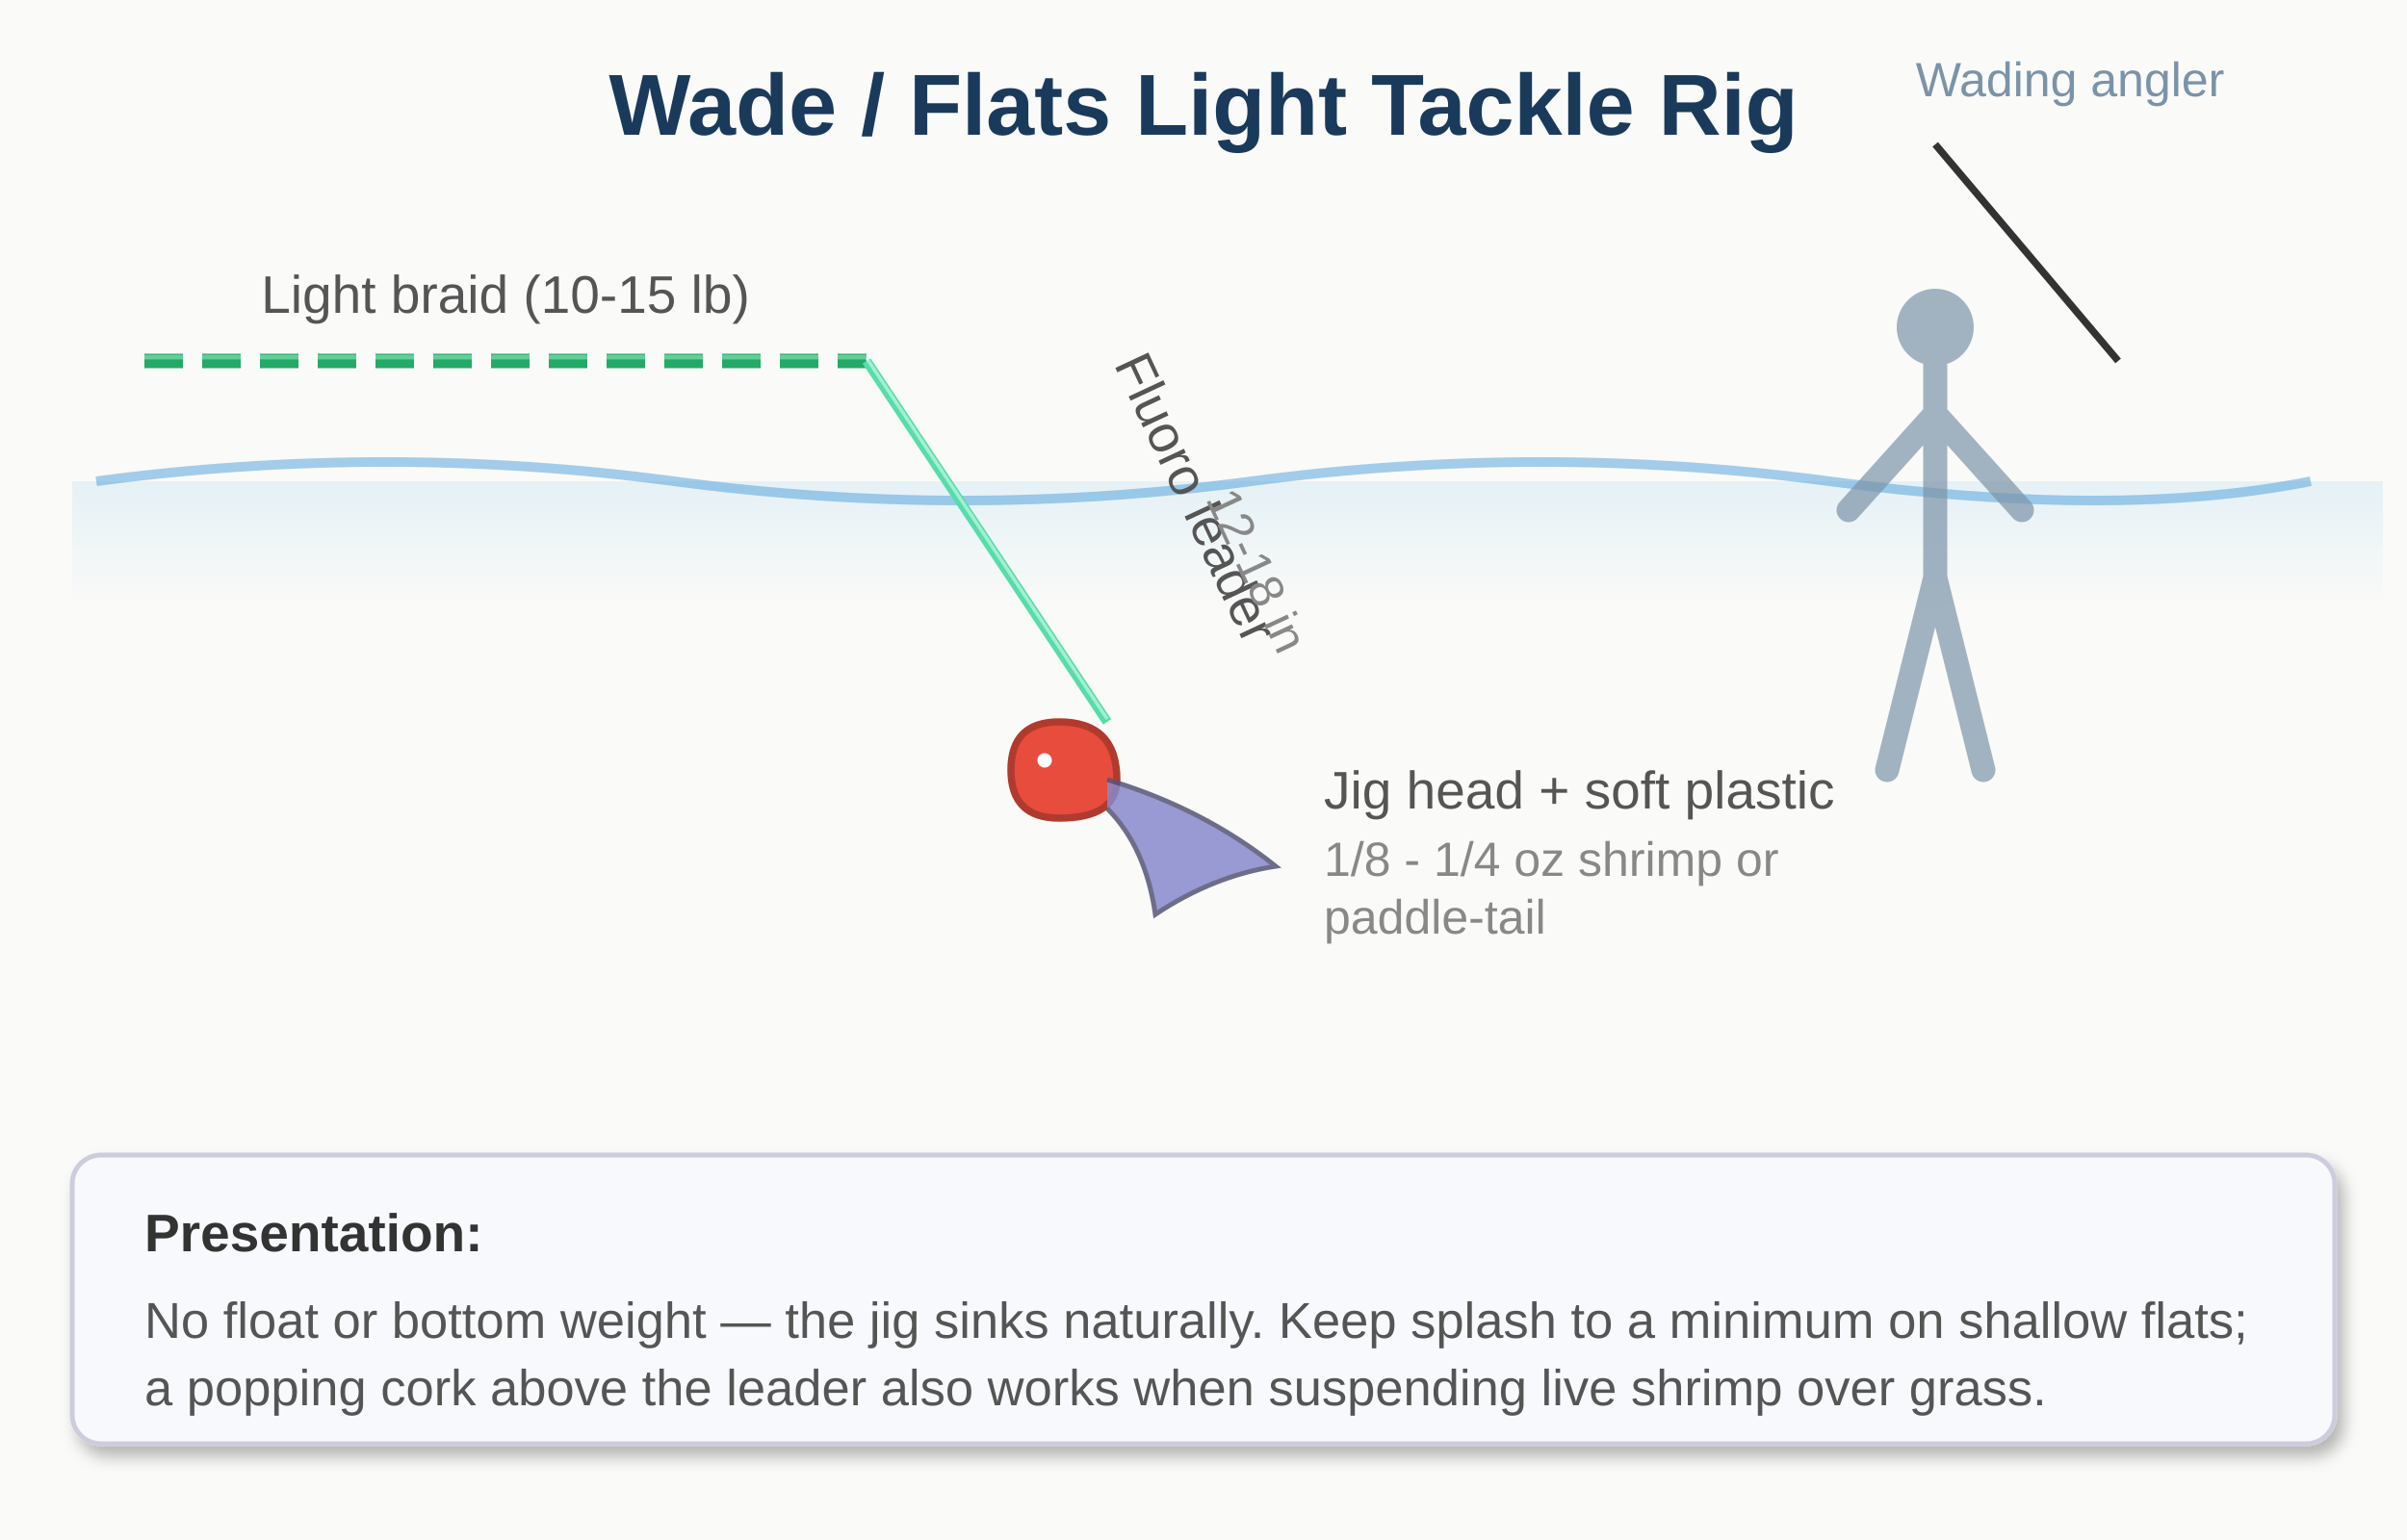
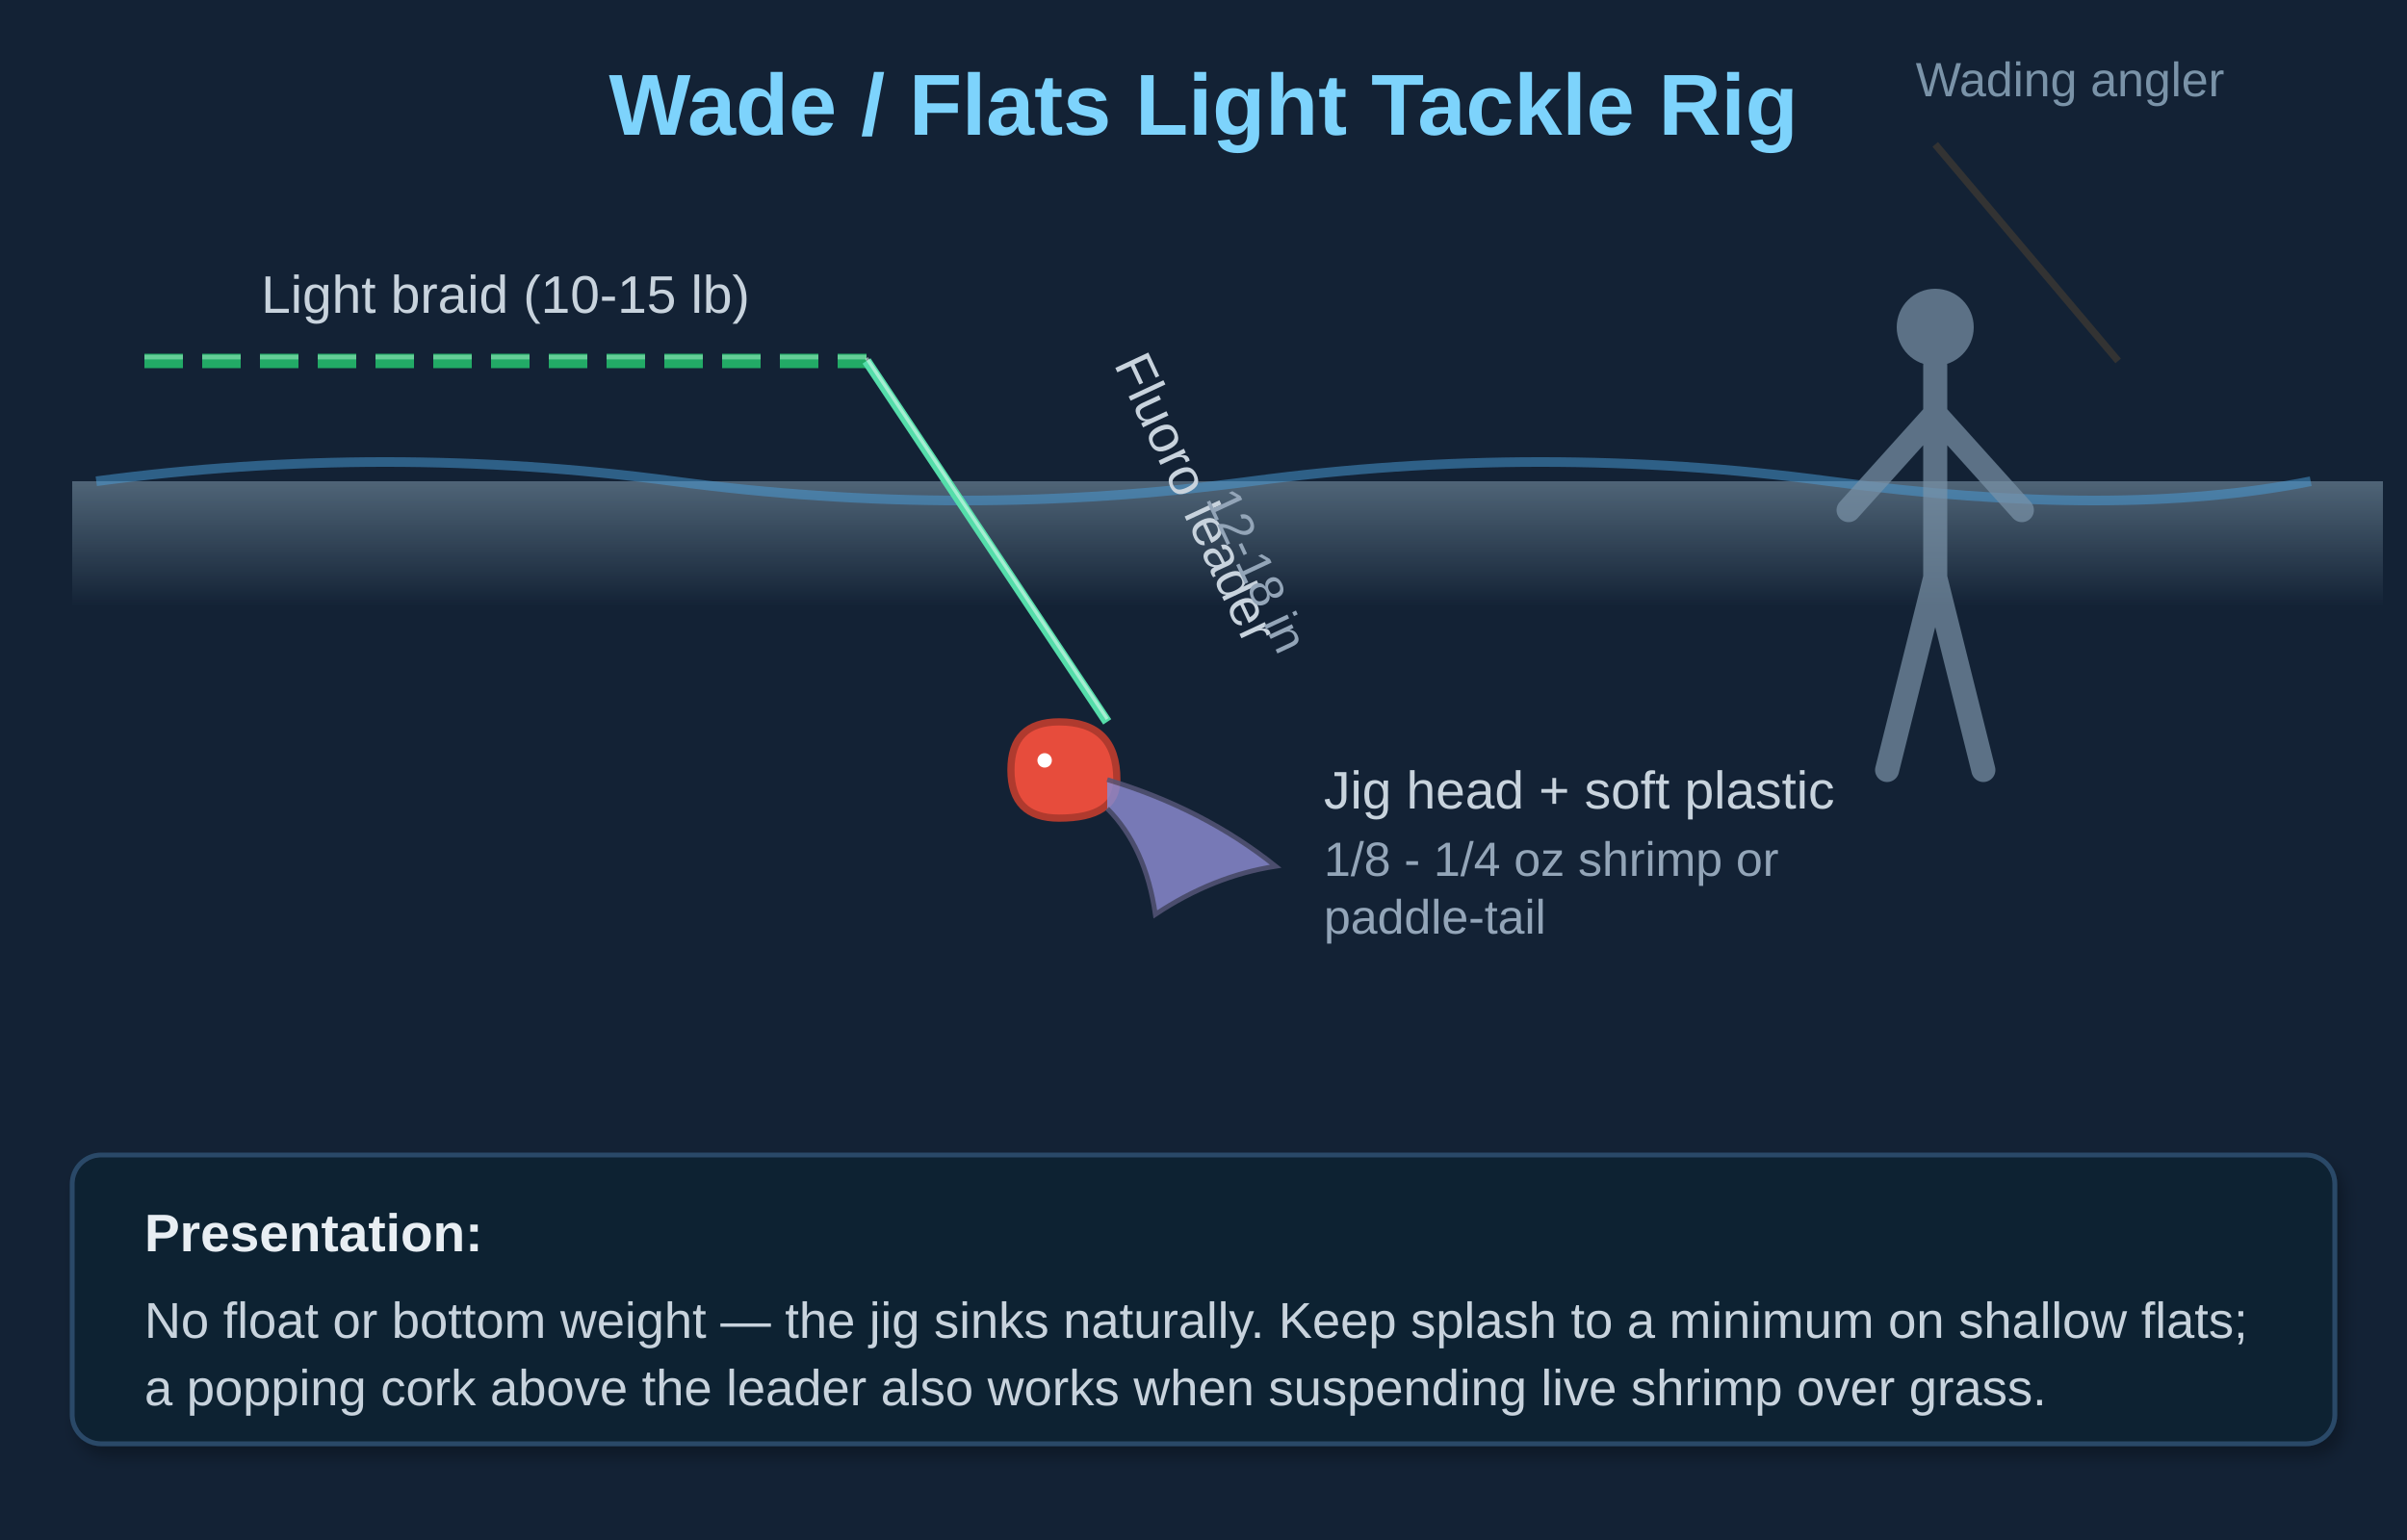
<svg xmlns="http://www.w3.org/2000/svg" viewBox="0 0 500 320" font-family="Arial, sans-serif">
-   <rect x="0" y="0" width="500" height="320" fill="#FAFAF8" />
+   <rect x="0" y="0" width="500" height="320" fill="#132235" />
  <defs>
    <linearGradient id="waterTint" x1="0" y1="0" x2="0" y2="1">
      <stop offset="0%" stop-color="#bfe0f2" stop-opacity="0.35" />
      <stop offset="100%" stop-color="#bfe0f2" stop-opacity="0" />
    </linearGradient>
  </defs>
  <defs>
    <radialGradient id="baitGrad" cx="35%" cy="30%" r="75%">
      <stop offset="0%" stop-color="#ffe4c4" />
      <stop offset="45%" stop-color="#e8b48a" />
      <stop offset="100%" stop-color="#b5794a" />
    </radialGradient>
    <filter id="glossBlur" x="-60%" y="-60%" width="220%" height="220%">
      <feGaussianBlur stdDeviation="1.1" />
    </filter>
  </defs>
  <defs>
    <linearGradient id="steelGrad" x1="0%" y1="0%" x2="100%" y2="100%">
      <stop offset="0%" stop-color="#f2f2f2" />
      <stop offset="35%" stop-color="#b8b8b8" />
      <stop offset="70%" stop-color="#6e6e6e" />
      <stop offset="100%" stop-color="#3d3d3d" />
    </linearGradient>
    <linearGradient id="steelGradDark" x1="0%" y1="0%" x2="100%" y2="100%">
      <stop offset="0%" stop-color="#9a9a9a" />
      <stop offset="45%" stop-color="#5c5c5c" />
      <stop offset="100%" stop-color="#242424" />
    </linearGradient>
    <radialGradient id="leadGrad" cx="32%" cy="30%" r="75%">
      <stop offset="0%" stop-color="#e2e2e2" />
      <stop offset="35%" stop-color="#9a9a9a" />
      <stop offset="75%" stop-color="#5c5c5c" />
      <stop offset="100%" stop-color="#333333" />
    </radialGradient>
    <filter id="softShadow" x="-40%" y="-40%" width="180%" height="180%">
      <feDropShadow dx="1.4" dy="2.2" stdDeviation="1.6" flood-color="#000000" flood-opacity="0.28" />
    </filter>
  </defs>
-   <text x="250" y="28" text-anchor="middle" font-size="18" font-weight="bold" fill="#1a3a5c">Wade / Flats Light Tackle Rig</text>
+   <text x="250" y="28" text-anchor="middle" font-size="18" font-weight="bold" fill="#7DD3FC">Wade / Flats Light Tackle Rig</text>
  <rect x="15" y="100" width="480" height="26" fill="url(#waterTint)" />
  <path d="M20 100 Q80 92 140 100 Q200 108 260 100 Q320 92 380 100 Q440 108 480 100" fill="none" stroke="#4a9eda" stroke-width="2" opacity="0.5" />
  <line x1="30" y1="75" x2="180" y2="75" stroke="#2a6" stroke-width="3" stroke-dasharray="8,4" />
  <line x1="30" y1="74.2" x2="180" y2="74.2" stroke="#8fe6b8" stroke-width="0.96" stroke-dasharray="8,4" opacity="0.6" />
-   <text x="105" y="65" text-anchor="middle" font-size="11" fill="#555">Light braid (10-15 lb)</text>
+   <text x="105" y="65" text-anchor="middle" font-size="11" fill="#c8d3dd">Light braid (10-15 lb)</text>
  <line x1="180" y1="75" x2="230" y2="150" stroke="#5da" stroke-width="2" />
  <line x1="180" y1="74.4" x2="230" y2="149.4" stroke="#e8fbf3" stroke-width="0.70" opacity="0.55" />
-   <text x="245" y="105" text-anchor="middle" font-size="11" fill="#555" transform="rotate(65, 245, 105)">Fluoro leader</text>
-   <text x="258" y="120" text-anchor="middle" font-size="10" fill="#888" transform="rotate(65, 258, 120)">12-18 in</text>
+   <text x="245" y="105" text-anchor="middle" font-size="11" fill="#c8d3dd" transform="rotate(65, 245, 105)">Fluoro leader</text>
+   <text x="258" y="120" text-anchor="middle" font-size="10" fill="#93a5b8" transform="rotate(65, 258, 120)">12-18 in</text>
  <g transform="translate(210, 150)">
    <path d="M10 0 Q22 0 22 12 Q22 20 10 20 Q0 20 0 10 Q0 0 10 0" fill="#e74c3c" stroke="#b03a2e" stroke-width="1.5" />
    <circle cx="7" cy="8" r="1.5" fill="#fff" />
    <path d="M20 12 Q40 18 55 30 Q42 32 30 40 Q28 26 20 18" fill="#88c" stroke="#557" stroke-width="1" opacity="0.85" />
-     <text x="65" y="18" font-size="11" fill="#555">Jig head + soft plastic</text>
-     <text x="65" y="32" font-size="10" fill="#888">1/8 - 1/4 oz shrimp or</text>
-     <text x="65" y="44" font-size="10" fill="#888">paddle-tail</text>
+     <text x="65" y="18" font-size="11" fill="#c8d3dd">Jig head + soft plastic</text>
+     <text x="65" y="32" font-size="10" fill="#93a5b8">1/8 - 1/4 oz shrimp or</text>
+     <text x="65" y="44" font-size="10" fill="#93a5b8">paddle-tail</text>
  </g>
  <g transform="translate(390, 60)" fill="#7a93a8" opacity="0.7">
    <circle cx="12" cy="8" r="8" />
    <path d="M12 16 L12 60 M12 26 L-6 46 M12 26 L30 46 M12 60 L2 100 M12 60 L22 100" stroke="#7a93a8" stroke-width="5" fill="none" stroke-linecap="round" />
  </g>
  <line x1="402" y1="30" x2="440" y2="75" stroke="#333" stroke-width="1.5" />
  <text x="430" y="20" text-anchor="middle" font-size="10" fill="#7a93a8">Wading angler</text>
-   <rect x="15" y="240" width="470" height="60" rx="6" fill="#f7f9fc" stroke="#ccd" stroke-width="1" filter="url(#softShadow)" />
-   <text x="30" y="260" font-size="11" fill="#333" font-weight="bold">Presentation:</text>
-   <text x="30" y="278" font-size="10.5" fill="#555">No float or bottom weight — the jig sinks naturally. Keep splash to a minimum on shallow flats;</text>
-   <text x="30" y="292" font-size="10.5" fill="#555">a popping cork above the leader also works when suspending live shrimp over grass.</text>
+   <rect x="15" y="240" width="470" height="60" rx="6" fill="#0f2032" stroke="#2c4a68" stroke-width="1" filter="url(#softShadow)" />
+   <text x="30" y="260" font-size="11" fill="#e8eef3" font-weight="bold">Presentation:</text>
+   <text x="30" y="278" font-size="10.5" fill="#c8d3dd">No float or bottom weight — the jig sinks naturally. Keep splash to a minimum on shallow flats;</text>
+   <text x="30" y="292" font-size="10.5" fill="#c8d3dd">a popping cork above the leader also works when suspending live shrimp over grass.</text>
</svg>
